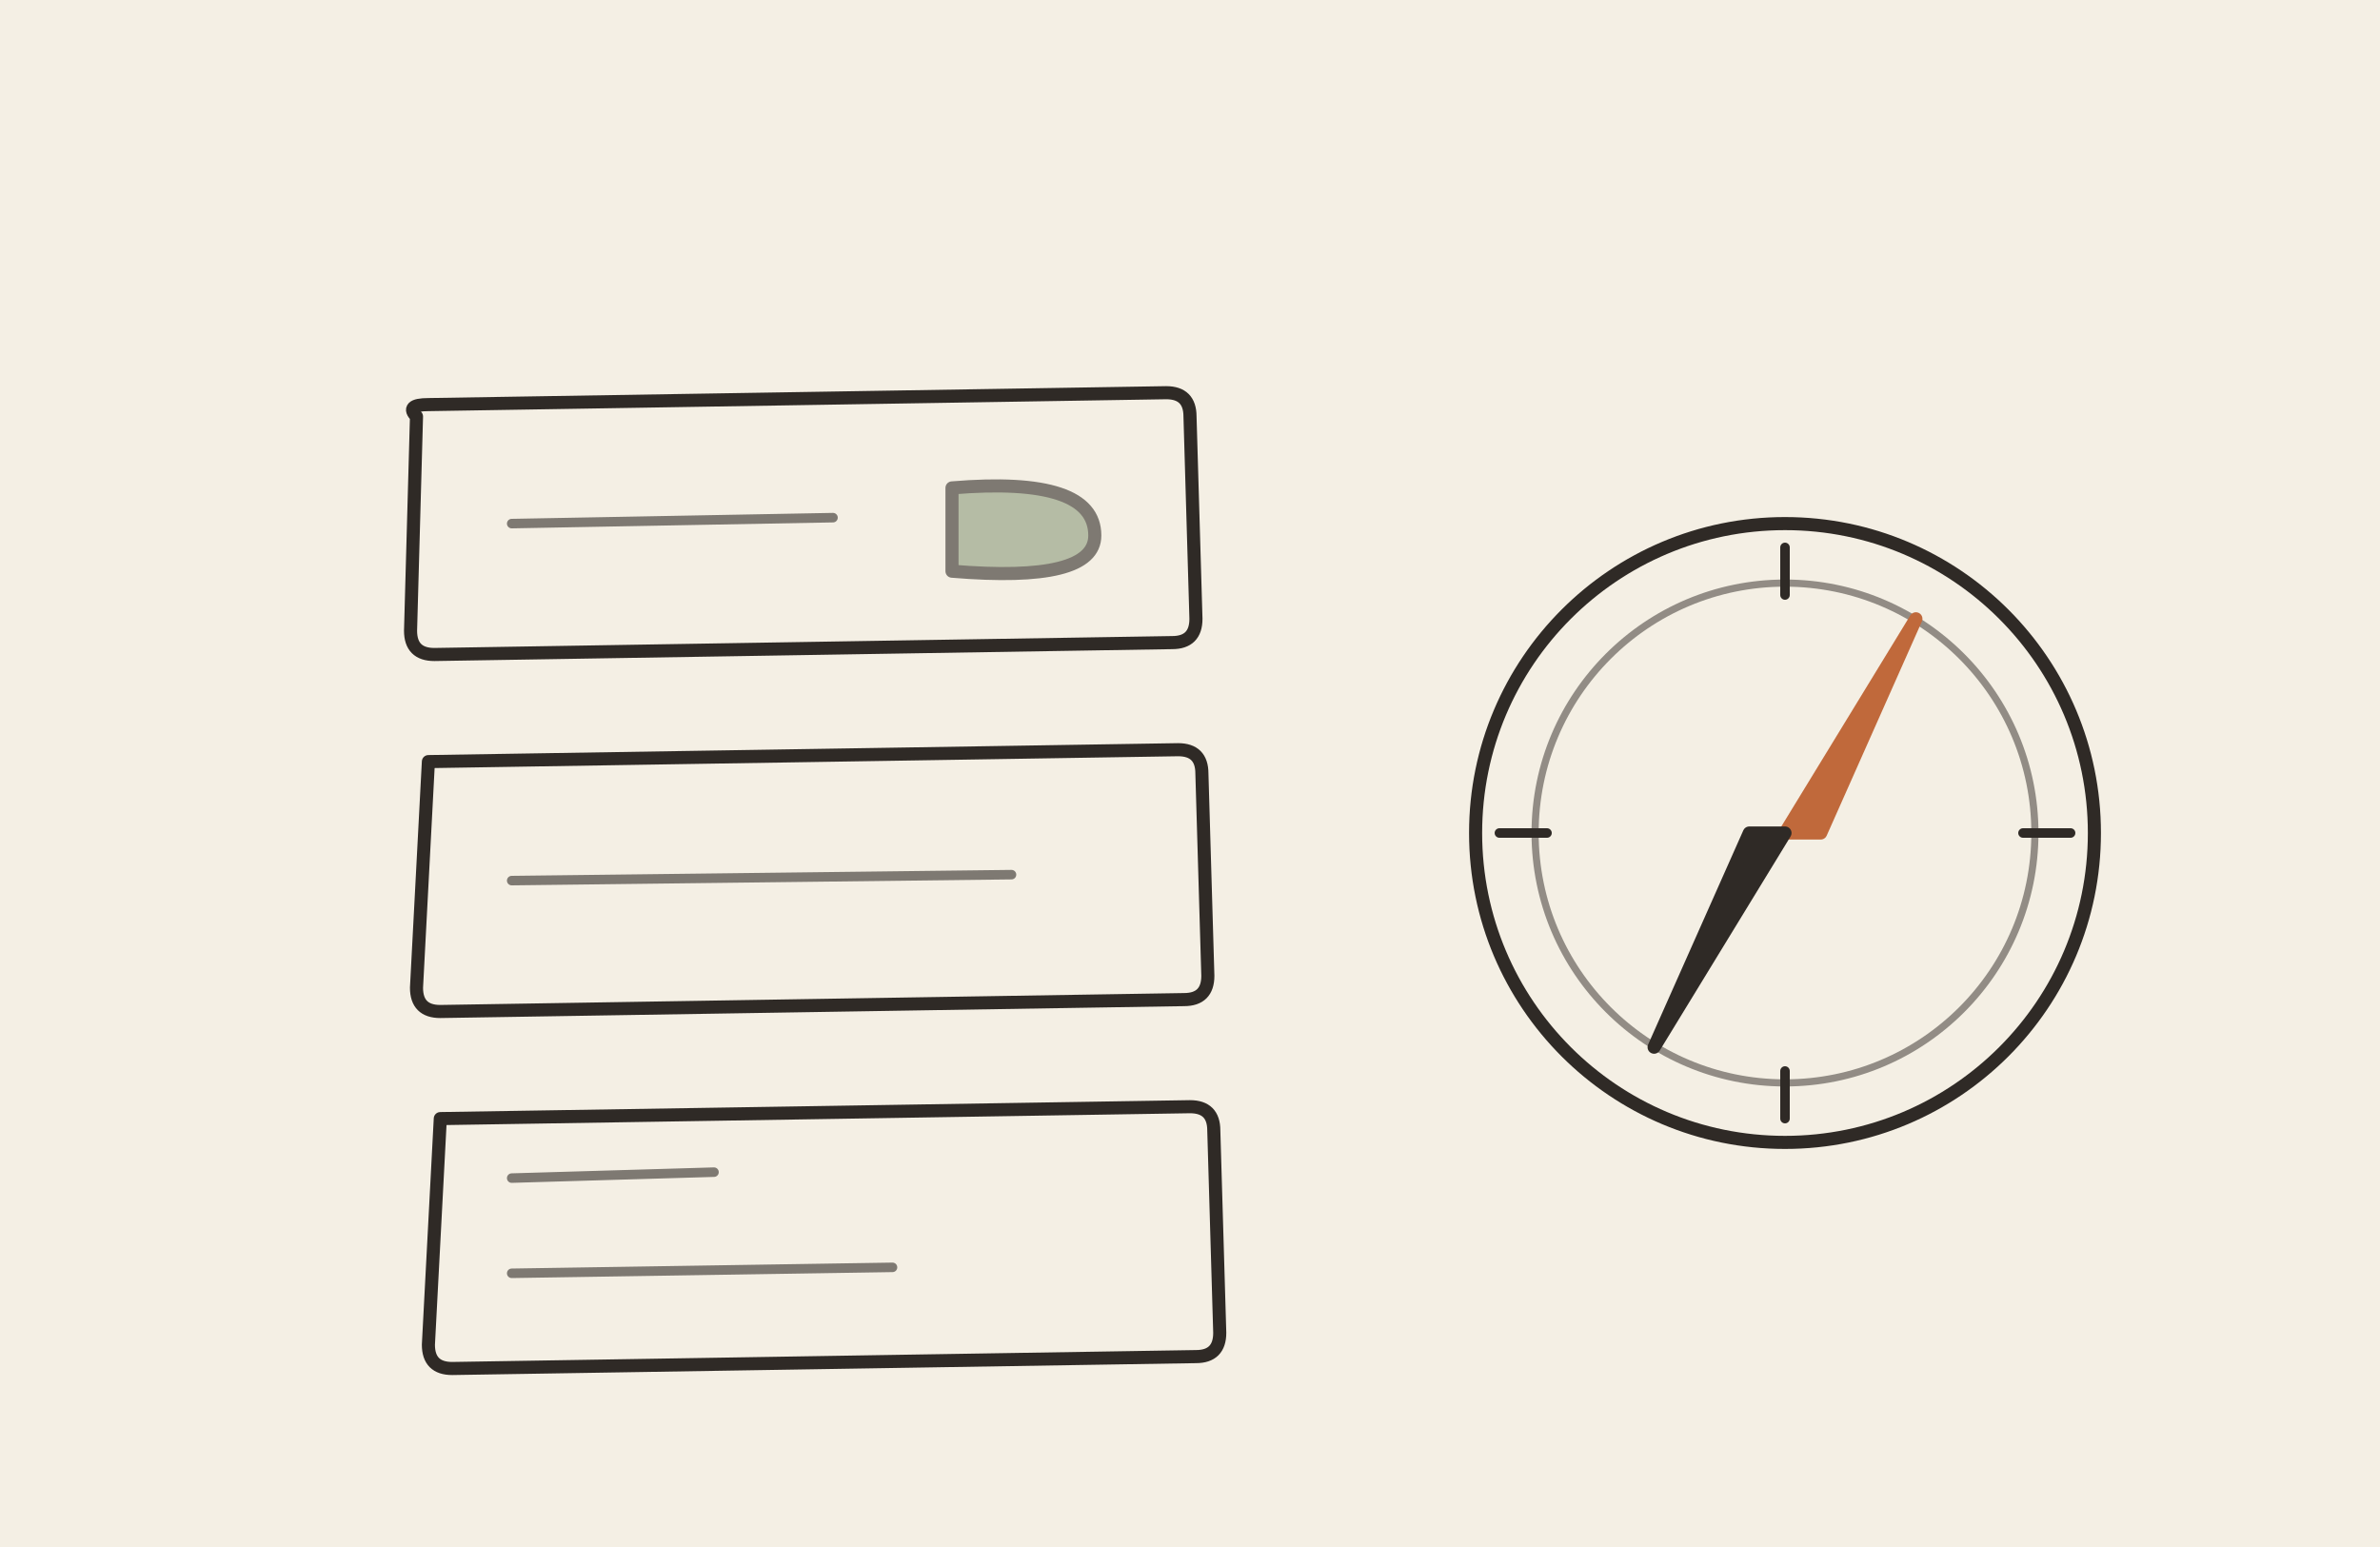
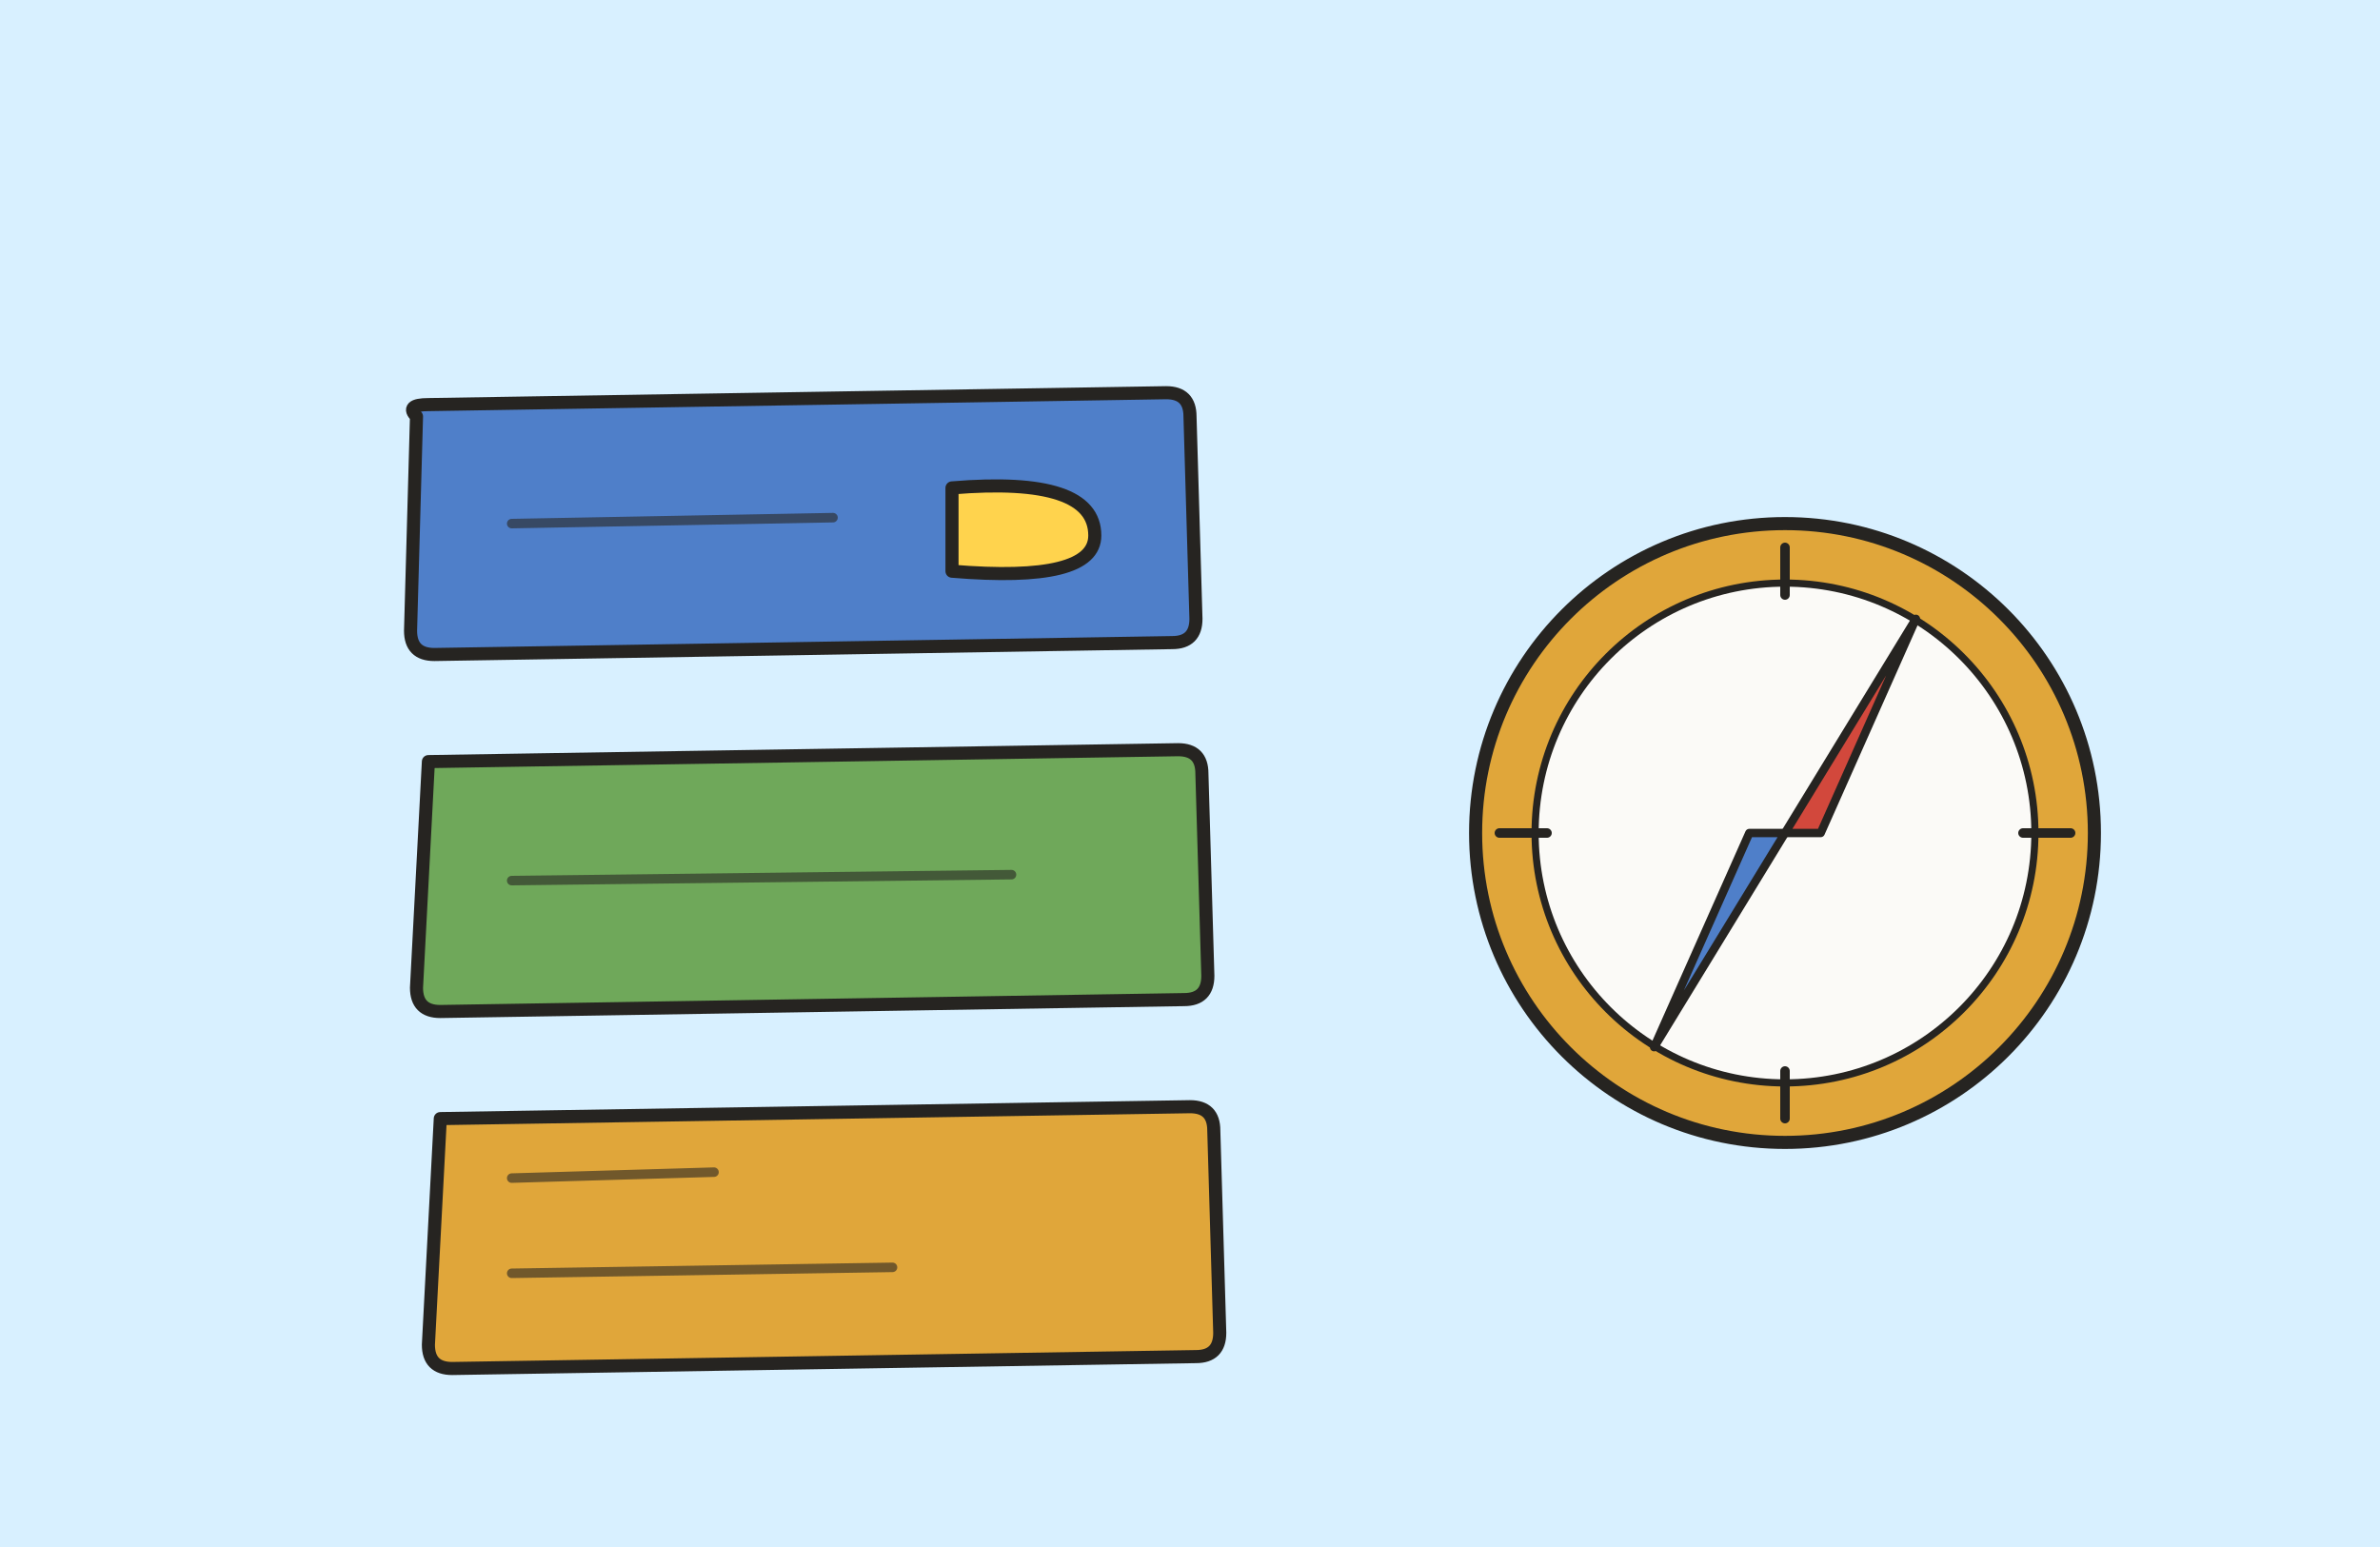
<svg xmlns="http://www.w3.org/2000/svg" viewBox="0 0 400 260" role="img" aria-label="Stacked UI blocks beside a compass">
-   <rect width="400" height="260" fill="#f4efe4" />
-   <g fill="none" stroke="#2f2a26" stroke-width="2.2" stroke-linecap="round" stroke-linejoin="round">
-     <path d="M70 70 Q68 68 72 68 L196 66 Q200 66 200 70 L201 104 Q201 108 197 108 L73 110 Q69 110 69 106 Z" />
+   <rect width="400" height="260" fill="#d8f0ff" />
+   <g fill="none" stroke="#262421" stroke-width="2.2" stroke-linecap="round" stroke-linejoin="round">
+     <path d="M70 70 Q68 68 72 68 L196 66 Q200 66 200 70 L201 104 Q201 108 197 108 L73 110 Q69 110 69 106 Z" fill="#4f7fc9" />
    <path d="M86 88 L140 87" stroke-width="1.6" opacity=".6" />
-     <path d="M160 82 Q184 80 184 90 Q184 98 160 96 Z" fill="#8a9a7b" opacity=".6" />
-     <path d="M72 128 L198 126 Q202 126 202 130 L203 164 Q203 168 199 168 L74 170 Q70 170 70 166 Z" />
+     <path d="M160 82 Q184 80 184 90 Q184 98 160 96 Z" fill="#ffd34d" />
+     <path d="M72 128 L198 126 Q202 126 202 130 L203 164 Q203 168 199 168 L74 170 Q70 170 70 166 Z" fill="#6fa85a" />
    <path d="M86 148 L170 147" stroke-width="1.6" opacity=".6" />
-     <path d="M74 188 L200 186 Q204 186 204 190 L205 224 Q205 228 201 228 L76 230 Q72 230 72 226 Z" />
+     <path d="M74 188 L200 186 Q204 186 204 190 L205 224 Q205 228 201 228 L76 230 Q72 230 72 226 Z" fill="#e0a63a" />
    <path d="M86 198 L120 197 M86 214 L150 213" stroke-width="1.6" opacity=".6" />
-     <circle cx="300" cy="140" r="52" />
-     <circle cx="300" cy="140" r="42" stroke-width="1.2" opacity=".5" />
+     <circle cx="300" cy="140" r="52" fill="#e0a63a" />
+     <circle cx="300" cy="140" r="42" stroke-width="1.2" fill="#fbfaf7" />
    <path d="M300 92 L300 100 M300 180 L300 188 M252 140 L260 140 M340 140 L348 140" stroke-width="1.6" />
-     <path d="M300 140 L322 104 L306 140 Z" fill="#c0693b" stroke="#c0693b" />
-     <path d="M300 140 L278 176 L294 140 Z" fill="#2f2a26" />
+     <path d="M300 140 L322 104 L306 140 Z" fill="#d2483c" stroke="#262421" stroke-width="1.4" />
+     <path d="M300 140 L278 176 L294 140 Z" fill="#4f7fc9" stroke-width="1.4" />
  </g>
</svg>
